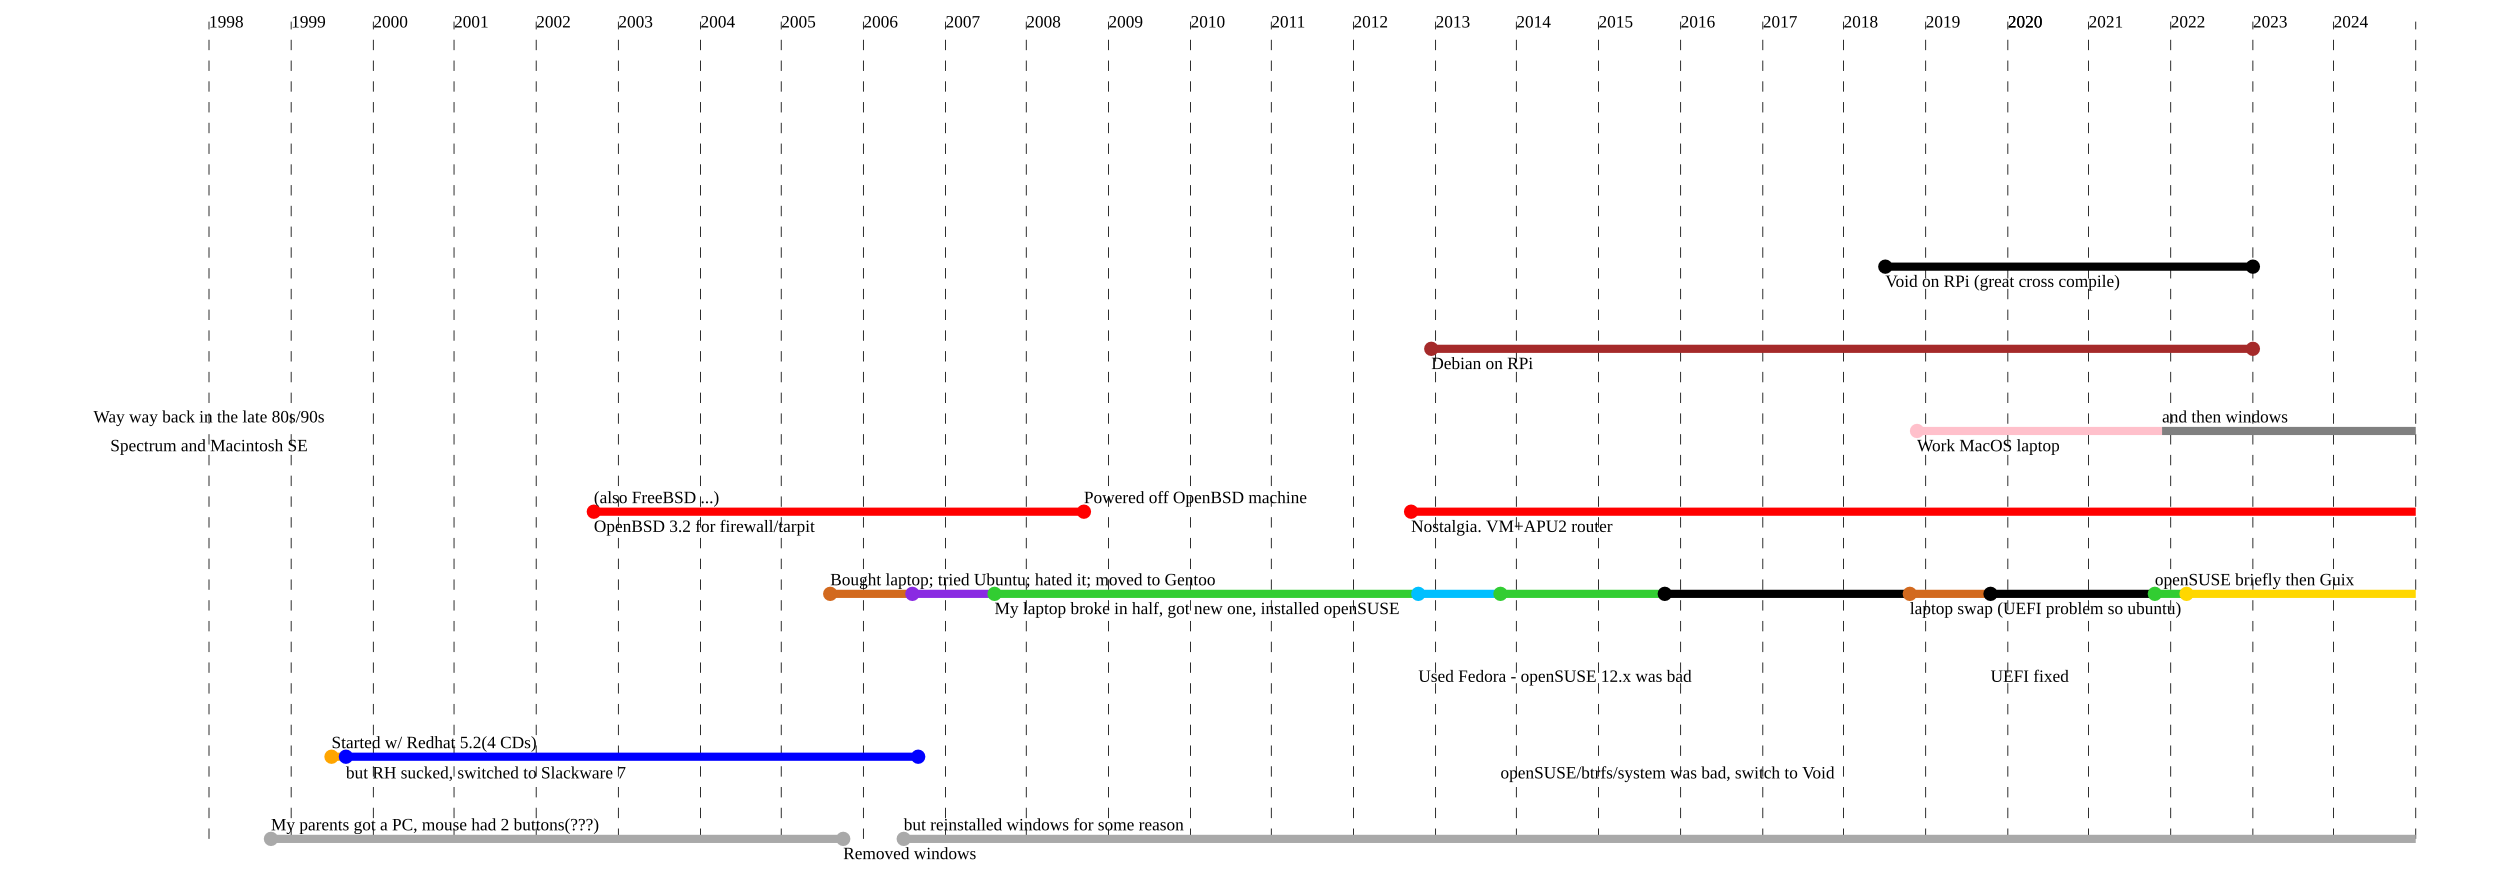
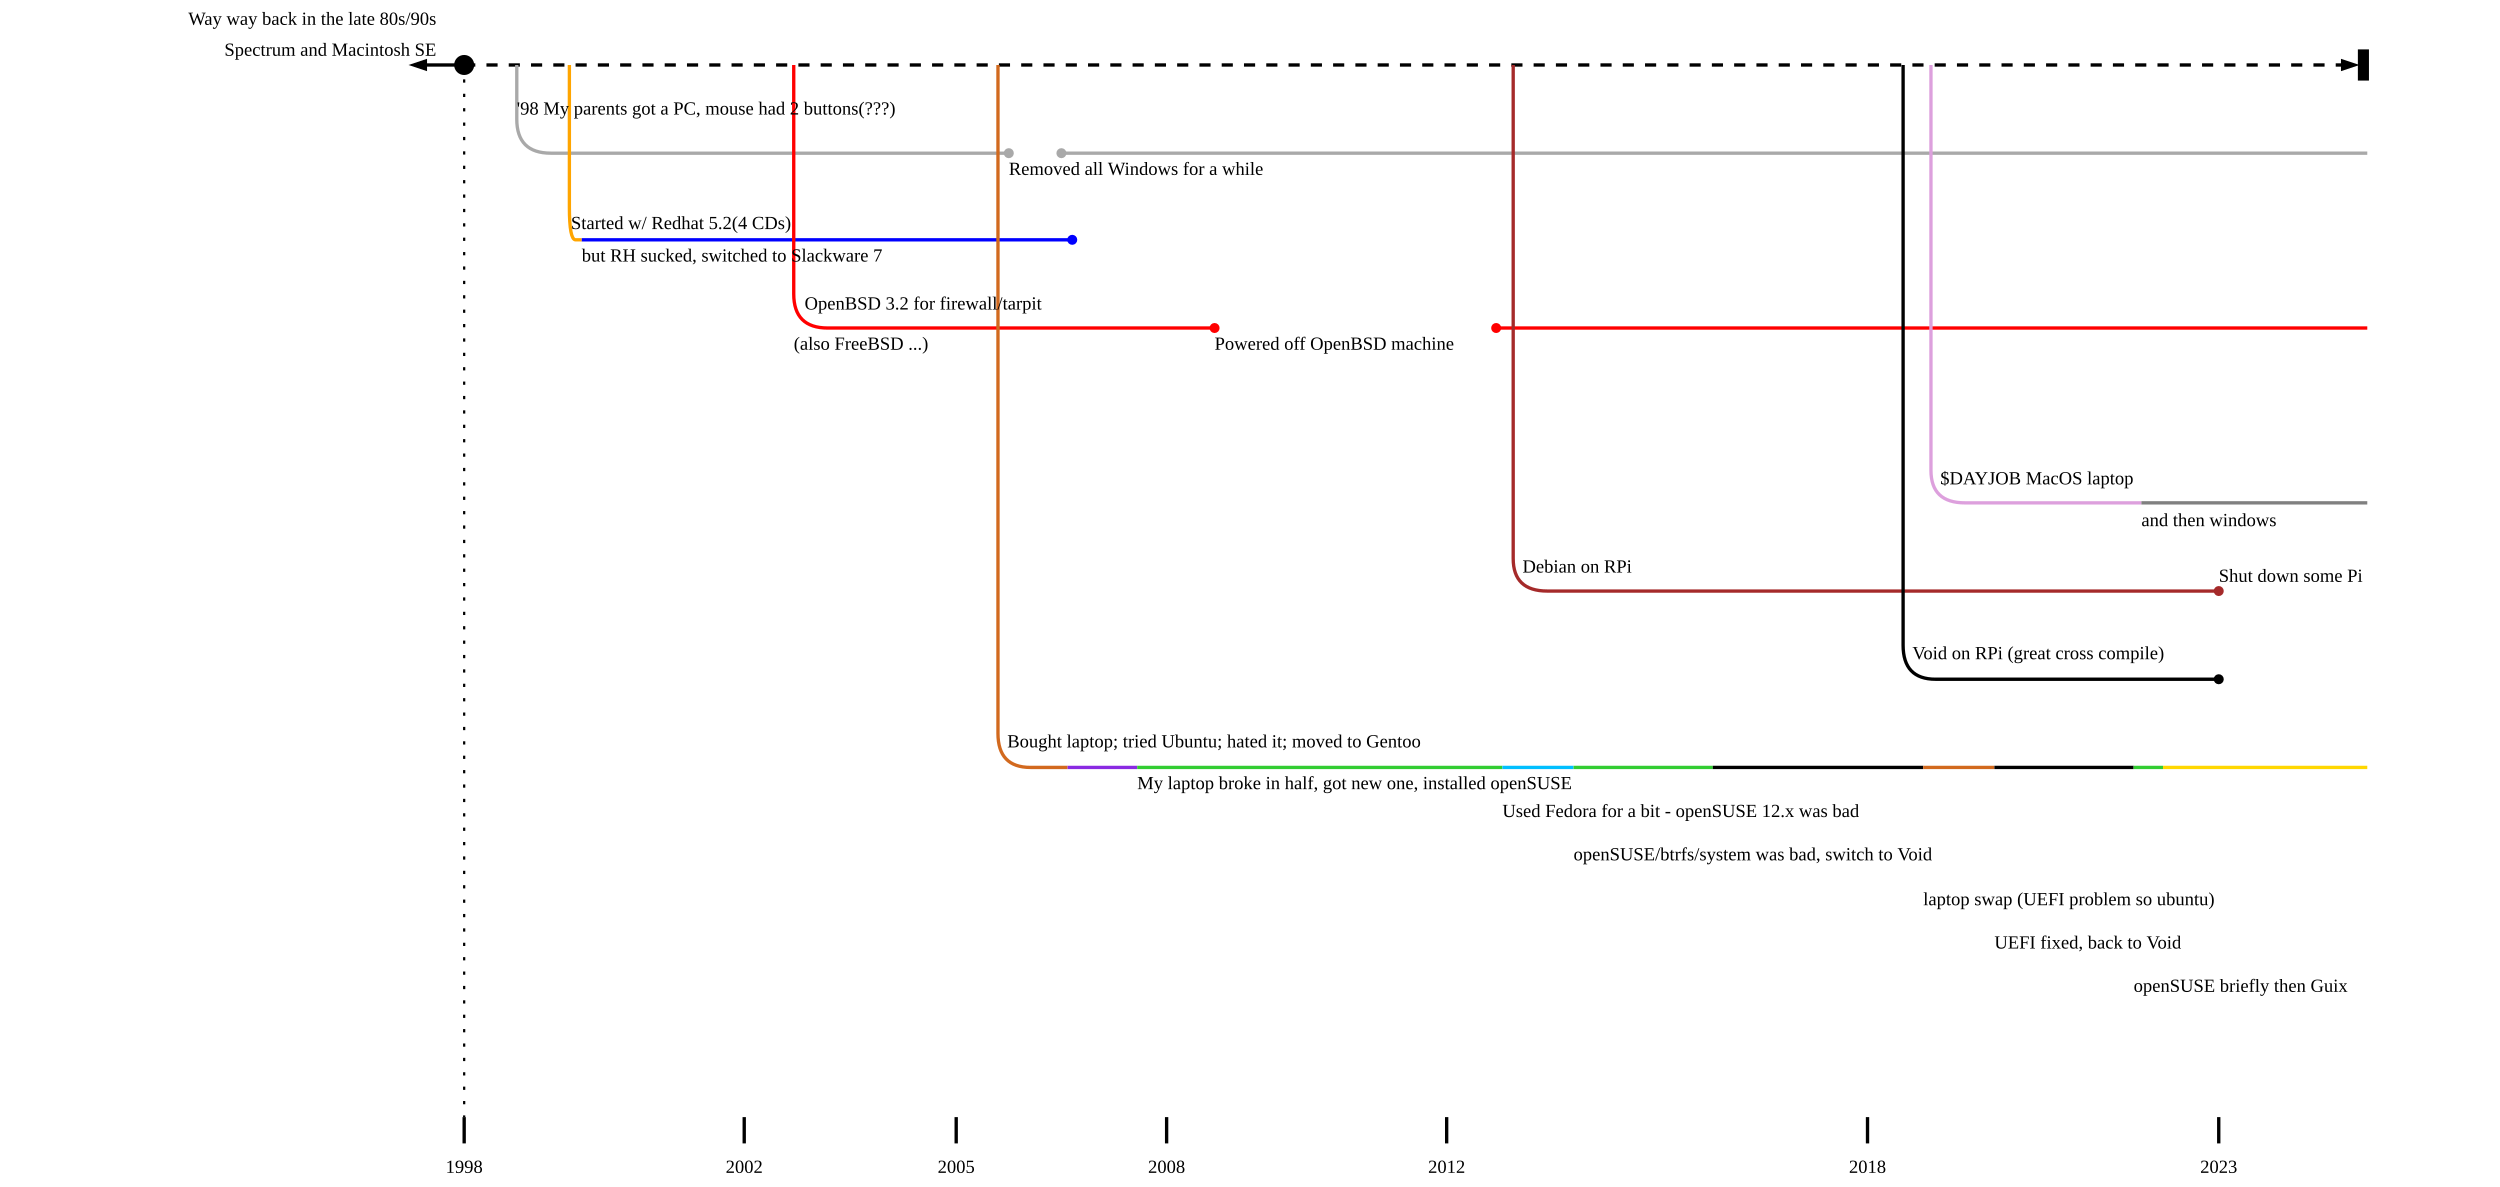
- <svg xmlns="http://www.w3.org/2000/svg" class="pikchr" viewBox="0 0 1734.45 608.508">
-   <path d="M145,582L145,15" style="fill:none;stroke-width:0.567;stroke:rgb(0,0,0);stroke-dasharray:7.2,7.2;" />
-   <path d="M202,582L202,15" style="fill:none;stroke-width:0.567;stroke:rgb(0,0,0);stroke-dasharray:7.2,7.2;" />
-   <path d="M259,582L259,15" style="fill:none;stroke-width:0.567;stroke:rgb(0,0,0);stroke-dasharray:7.2,7.2;" />
-   <path d="M315,582L315,15" style="fill:none;stroke-width:0.567;stroke:rgb(0,0,0);stroke-dasharray:7.2,7.2;" />
-   <path d="M372,582L372,15" style="fill:none;stroke-width:0.567;stroke:rgb(0,0,0);stroke-dasharray:7.2,7.2;" />
-   <path d="M429,582L429,15" style="fill:none;stroke-width:0.567;stroke:rgb(0,0,0);stroke-dasharray:7.2,7.2;" />
-   <path d="M486,582L486,15" style="fill:none;stroke-width:0.567;stroke:rgb(0,0,0);stroke-dasharray:7.2,7.2;" />
-   <path d="M542,582L542,15" style="fill:none;stroke-width:0.567;stroke:rgb(0,0,0);stroke-dasharray:7.2,7.2;" />
-   <path d="M599,582L599,15" style="fill:none;stroke-width:0.567;stroke:rgb(0,0,0);stroke-dasharray:7.2,7.2;" />
-   <path d="M656,582L656,15" style="fill:none;stroke-width:0.567;stroke:rgb(0,0,0);stroke-dasharray:7.2,7.2;" />
-   <path d="M712,582L712,15" style="fill:none;stroke-width:0.567;stroke:rgb(0,0,0);stroke-dasharray:7.2,7.2;" />
-   <path d="M769,582L769,15" style="fill:none;stroke-width:0.567;stroke:rgb(0,0,0);stroke-dasharray:7.2,7.2;" />
-   <path d="M826,582L826,15" style="fill:none;stroke-width:0.567;stroke:rgb(0,0,0);stroke-dasharray:7.2,7.2;" />
-   <path d="M882,582L882,15" style="fill:none;stroke-width:0.567;stroke:rgb(0,0,0);stroke-dasharray:7.2,7.2;" />
-   <path d="M939,582L939,15" style="fill:none;stroke-width:0.567;stroke:rgb(0,0,0);stroke-dasharray:7.2,7.2;" />
-   <path d="M996,582L996,15" style="fill:none;stroke-width:0.567;stroke:rgb(0,0,0);stroke-dasharray:7.2,7.2;" />
-   <path d="M1052,582L1052,15" style="fill:none;stroke-width:0.567;stroke:rgb(0,0,0);stroke-dasharray:7.2,7.2;" />
-   <path d="M1109,582L1109,15" style="fill:none;stroke-width:0.567;stroke:rgb(0,0,0);stroke-dasharray:7.2,7.2;" />
-   <path d="M1166,582L1166,15" style="fill:none;stroke-width:0.567;stroke:rgb(0,0,0);stroke-dasharray:7.2,7.2;" />
-   <path d="M1223,582L1223,15" style="fill:none;stroke-width:0.567;stroke:rgb(0,0,0);stroke-dasharray:7.2,7.2;" />
-   <path d="M1279,582L1279,15" style="fill:none;stroke-width:0.567;stroke:rgb(0,0,0);stroke-dasharray:7.2,7.2;" />
-   <path d="M1336,582L1336,15" style="fill:none;stroke-width:0.567;stroke:rgb(0,0,0);stroke-dasharray:7.2,7.2;" />
-   <path d="M1393,582L1393,15" style="fill:none;stroke-width:0.567;stroke:rgb(0,0,0);stroke-dasharray:7.2,7.2;" />
-   <path d="M1449,582L1449,15" style="fill:none;stroke-width:0.567;stroke:rgb(0,0,0);stroke-dasharray:7.2,7.2;" />
-   <path d="M1506,582L1506,15" style="fill:none;stroke-width:0.567;stroke:rgb(0,0,0);stroke-dasharray:7.2,7.2;" />
-   <path d="M1563,582L1563,15" style="fill:none;stroke-width:0.567;stroke:rgb(0,0,0);stroke-dasharray:7.2,7.2;" />
-   <path d="M1619,582L1619,15" style="fill:none;stroke-width:0.567;stroke:rgb(0,0,0);stroke-dasharray:7.2,7.2;" />
-   <path d="M1676,582L1676,15" style="fill:none;stroke-width:0.567;stroke:rgb(0,0,0);stroke-dasharray:7.2,7.2;" />
-   <text x="145" y="15" text-anchor="start" fill="rgb(0,0,0)" dominant-baseline="central">1998</text>
-   <text x="202" y="15" text-anchor="start" fill="rgb(0,0,0)" dominant-baseline="central">1999</text>
-   <text x="259" y="15" text-anchor="start" fill="rgb(0,0,0)" dominant-baseline="central">2000</text>
-   <text x="315" y="15" text-anchor="start" fill="rgb(0,0,0)" dominant-baseline="central">2001</text>
-   <text x="372" y="15" text-anchor="start" fill="rgb(0,0,0)" dominant-baseline="central">2002</text>
-   <text x="429" y="15" text-anchor="start" fill="rgb(0,0,0)" dominant-baseline="central">2003</text>
-   <text x="486" y="15" text-anchor="start" fill="rgb(0,0,0)" dominant-baseline="central">2004</text>
-   <text x="542" y="15" text-anchor="start" fill="rgb(0,0,0)" dominant-baseline="central">2005</text>
-   <text x="599" y="15" text-anchor="start" fill="rgb(0,0,0)" dominant-baseline="central">2006</text>
-   <text x="656" y="15" text-anchor="start" fill="rgb(0,0,0)" dominant-baseline="central">2007</text>
-   <text x="712" y="15" text-anchor="start" fill="rgb(0,0,0)" dominant-baseline="central">2008</text>
-   <text x="769" y="15" text-anchor="start" fill="rgb(0,0,0)" dominant-baseline="central">2009</text>
-   <text x="826" y="15" text-anchor="start" fill="rgb(0,0,0)" dominant-baseline="central">2010</text>
-   <text x="882" y="15" text-anchor="start" fill="rgb(0,0,0)" dominant-baseline="central">2011</text>
-   <text x="939" y="15" text-anchor="start" fill="rgb(0,0,0)" dominant-baseline="central">2012</text>
-   <text x="996" y="15" text-anchor="start" fill="rgb(0,0,0)" dominant-baseline="central">2013</text>
-   <text x="1052" y="15" text-anchor="start" fill="rgb(0,0,0)" dominant-baseline="central">2014</text>
-   <text x="1109" y="15" text-anchor="start" fill="rgb(0,0,0)" dominant-baseline="central">2015</text>
-   <text x="1166" y="15" text-anchor="start" fill="rgb(0,0,0)" dominant-baseline="central">2016</text>
-   <text x="1223" y="15" text-anchor="start" fill="rgb(0,0,0)" dominant-baseline="central">2017</text>
-   <text x="1279" y="15" text-anchor="start" fill="rgb(0,0,0)" dominant-baseline="central">2018</text>
-   <text x="1336" y="15" text-anchor="start" fill="rgb(0,0,0)" dominant-baseline="central">2019</text>
-   <text x="1393" y="15" text-anchor="start" fill="rgb(0,0,0)" dominant-baseline="central">2020</text>
-   <text x="1393" y="15" text-anchor="start" fill="rgb(0,0,0)" dominant-baseline="central">2020</text>
-   <text x="1449" y="15" text-anchor="start" fill="rgb(0,0,0)" dominant-baseline="central">2021</text>
-   <text x="1506" y="15" text-anchor="start" fill="rgb(0,0,0)" dominant-baseline="central">2022</text>
-   <text x="1563" y="15" text-anchor="start" fill="rgb(0,0,0)" dominant-baseline="central">2023</text>
-   <text x="1619" y="15" text-anchor="start" fill="rgb(0,0,0)" dominant-baseline="central">2024</text>
-   <circle cx="188" cy="582" r="2.16" style="fill:rgb(169,169,169);stroke-width:5.669;stroke:rgb(169,169,169);" />
-   <path d="M188,582L585,582" style="fill:none;stroke-width:5.669;stroke:rgb(169,169,169);" />
-   <circle cx="585" cy="582" r="2.16" style="fill:rgb(169,169,169);stroke-width:5.669;stroke:rgb(169,169,169);" />
-   <circle cx="627" cy="582" r="2.16" style="fill:rgb(169,169,169);stroke-width:5.669;stroke:rgb(169,169,169);" />
-   <path d="M627,582L1676,582" style="fill:none;stroke-width:5.669;stroke:rgb(169,169,169);" />
-   <circle cx="230" cy="525" r="2.16" style="fill:rgb(255,165,0);stroke-width:5.669;stroke:rgb(255,165,0);" />
-   <path d="M230,525L240,525" style="fill:none;stroke-width:5.669;stroke:rgb(255,165,0);" />
-   <circle cx="240" cy="525" r="2.16" style="fill:rgb(0,0,255);stroke-width:5.669;stroke:rgb(0,0,255);" />
-   <path d="M240,525L637,525" style="fill:none;stroke-width:5.669;stroke:rgb(0,0,255);" />
-   <circle cx="637" cy="525" r="2.16" style="fill:rgb(0,0,255);stroke-width:5.669;stroke:rgb(0,0,255);" />
-   <circle cx="576" cy="412" r="2.16" style="fill:rgb(210,105,30);stroke-width:5.669;stroke:rgb(210,105,30);" />
-   <path d="M576,412L633,412" style="fill:none;stroke-width:5.669;stroke:rgb(210,105,30);" />
-   <circle cx="633" cy="412" r="2.16" style="fill:rgb(138,43,226);stroke-width:5.669;stroke:rgb(138,43,226);" />
-   <path d="M633,412L690,412" style="fill:none;stroke-width:5.669;stroke:rgb(138,43,226);" />
-   <circle cx="690" cy="412" r="2.16" style="fill:rgb(50,205,50);stroke-width:5.669;stroke:rgb(50,205,50);" />
-   <path d="M690,412L984,412" style="fill:none;stroke-width:5.669;stroke:rgb(50,205,50);" />
-   <circle cx="984" cy="412" r="2.16" style="fill:rgb(0,191,255);stroke-width:5.669;stroke:rgb(0,191,255);" />
-   <path d="M984,412L1041,412" style="fill:none;stroke-width:5.669;stroke:rgb(0,191,255);" />
-   <circle cx="1041" cy="412" r="2.16" style="fill:rgb(50,205,50);stroke-width:5.669;stroke:rgb(50,205,50);" />
-   <path d="M1041,412L1155,412" style="fill:none;stroke-width:5.669;stroke:rgb(50,205,50);" />
-   <circle cx="1155" cy="412" r="2.16" style="fill:rgb(0,0,0);stroke-width:5.669;stroke:rgb(0,0,0);" />
-   <path d="M1155,412L1325,412" style="fill:none;stroke-width:5.669;stroke:rgb(0,0,0);" />
-   <circle cx="1325" cy="412" r="2.16" style="fill:rgb(210,105,30);stroke-width:5.669;stroke:rgb(210,105,30);" />
-   <path d="M1325,412L1381,412" style="fill:none;stroke-width:5.669;stroke:rgb(210,105,30);" />
-   <circle cx="1381" cy="412" r="2.16" style="fill:rgb(0,0,0);stroke-width:5.669;stroke:rgb(0,0,0);" />
-   <path d="M1381,412L1495,412" style="fill:none;stroke-width:5.669;stroke:rgb(0,0,0);" />
-   <circle cx="1495" cy="412" r="2.16" style="fill:rgb(50,205,50);stroke-width:5.669;stroke:rgb(50,205,50);" />
-   <path d="M1495,412L1517,412" style="fill:none;stroke-width:5.669;stroke:rgb(50,205,50);" />
-   <circle cx="1517" cy="412" r="2.16" style="fill:rgb(255,215,0);stroke-width:5.669;stroke:rgb(255,215,0);" />
-   <path d="M1517,412L1676,412" style="fill:none;stroke-width:5.669;stroke:rgb(255,215,0);" />
-   <circle cx="412" cy="355" r="2.16" style="fill:rgb(255,0,0);stroke-width:5.669;stroke:rgb(255,0,0);" />
-   <path d="M412,355L752,355" style="fill:none;stroke-width:5.669;stroke:rgb(255,0,0);" />
-   <circle cx="752" cy="355" r="2.16" style="fill:rgb(255,0,0);stroke-width:5.669;stroke:rgb(255,0,0);" />
-   <circle cx="979" cy="355" r="2.16" style="fill:rgb(255,0,0);stroke-width:5.669;stroke:rgb(255,0,0);" />
-   <path d="M979,355L1676,355" style="fill:none;stroke-width:5.669;stroke:rgb(255,0,0);" />
-   <circle cx="1330" cy="299" r="2.16" style="fill:rgb(255,192,203);stroke-width:5.669;stroke:rgb(255,192,203);" />
-   <path d="M1330,299L1500,299" style="fill:none;stroke-width:5.669;stroke:rgb(255,192,203);" />
-   <path d="M1500,299L1676,299" style="fill:none;stroke-width:5.669;stroke:rgb(128,128,128);" />
-   <circle cx="993" cy="242" r="2.16" style="fill:rgb(165,42,42);stroke-width:5.669;stroke:rgb(165,42,42);" />
-   <path d="M993,242L1563,242" style="fill:none;stroke-width:5.669;stroke:rgb(165,42,42);" />
-   <circle cx="1563" cy="242" r="2.16" style="fill:rgb(165,42,42);stroke-width:5.669;stroke:rgb(165,42,42);" />
-   <circle cx="1308" cy="185" r="2.16" style="fill:rgb(0,0,0);stroke-width:5.669;stroke:rgb(0,0,0);" />
-   <path d="M1308,185L1563,185" style="fill:none;stroke-width:5.669;stroke:rgb(0,0,0);" />
-   <circle cx="1563" cy="185" r="2.16" style="fill:rgb(0,0,0);stroke-width:5.669;stroke:rgb(0,0,0);" />
-   <text x="145" y="289" text-anchor="middle" fill="rgb(0,0,0)" dominant-baseline="central">Way way back in the late 80s/90s</text>
-   <text x="145" y="309" text-anchor="middle" fill="rgb(0,0,0)" dominant-baseline="central">Spectrum and Macintosh SE</text>
-   <text x="993" y="252" text-anchor="start" fill="rgb(0,0,0)" dominant-baseline="central">Debian on RPi</text>
-   <text x="1308" y="195" text-anchor="start" fill="rgb(0,0,0)" dominant-baseline="central">Void on RPi (great cross compile)</text>
-   <text x="188" y="572" text-anchor="start" fill="rgb(0,0,0)" dominant-baseline="central">My parents got a PC, mouse had 2 buttons(???)</text>
-   <text x="585" y="592" text-anchor="start" fill="rgb(0,0,0)" dominant-baseline="central">Removed windows</text>
-   <text x="627" y="572" text-anchor="start" fill="rgb(0,0,0)" dominant-baseline="central">but reinstalled windows for some reason</text>
-   <text x="230" y="515" text-anchor="start" fill="rgb(0,0,0)" dominant-baseline="central">Started w/ Redhat 5.2(4 CDs)</text>
-   <text x="240" y="536" text-anchor="start" fill="rgb(0,0,0)" dominant-baseline="central">but RH sucked, switched to Slackware 7</text>
-   <text x="576" y="402" text-anchor="start" fill="rgb(0,0,0)" dominant-baseline="central">Bought laptop; tried Ubuntu; hated it; moved to Gentoo</text>
-   <text x="690" y="422" text-anchor="start" fill="rgb(0,0,0)" dominant-baseline="central">My laptop broke in half, got new one, installed openSUSE</text>
-   <text x="412" y="365" text-anchor="start" fill="rgb(0,0,0)" dominant-baseline="central">OpenBSD 3.2 for firewall/tarpit</text>
-   <text x="752" y="345" text-anchor="start" fill="rgb(0,0,0)" dominant-baseline="central">Powered off OpenBSD machine</text>
-   <text x="979" y="365" text-anchor="start" fill="rgb(0,0,0)" dominant-baseline="central">Nostalgia. VM+APU2 router</text>
-   <text x="412" y="345" text-anchor="start" fill="rgb(0,0,0)" dominant-baseline="central">(also FreeBSD ...)</text>
-   <text x="1330" y="309" text-anchor="start" fill="rgb(0,0,0)" dominant-baseline="central">Work MacOS laptop</text>
-   <text x="1500" y="289" text-anchor="start" fill="rgb(0,0,0)" dominant-baseline="central">and then windows</text>
-   <text x="984" y="469" text-anchor="start" fill="rgb(0,0,0)" dominant-baseline="central">Used Fedora - openSUSE 12.x was bad</text>
-   <text x="1041" y="536" text-anchor="start" fill="rgb(0,0,0)" dominant-baseline="central">openSUSE/btrfs/system was bad, switch to Void</text>
-   <text x="1325" y="422" text-anchor="start" fill="rgb(0,0,0)" dominant-baseline="central">laptop swap (UEFI problem so ubuntu)</text>
-   <text x="1381" y="469" text-anchor="start" fill="rgb(0,0,0)" dominant-baseline="central">UEFI fixed</text>
-   <text x="1495" y="402" text-anchor="start" fill="rgb(0,0,0)" dominant-baseline="central">openSUSE briefly then Guix</text>
+ <svg xmlns="http://www.w3.org/2000/svg" class="pikchr" viewBox="0 0 1615.78 767.163">
+   <circle cx="300" cy="42" r="5.4" style="fill:rgb(0,0,0);stroke-width:2.16;stroke:rgb(0,0,0);" />
+   <path d="M1525,51L1530,51L1530,33L1525,33Z" style="fill:rgb(0,0,0);stroke-width:2.16;stroke:rgb(0,0,0);" />
+   <polygon points="1525,42 1513,46 1513,38" style="fill:rgb(0,0,0)" />
+   <path d="M300,42L1519,42" style="fill:none;stroke-width:2.16;stroke:rgb(0,0,0);stroke-dasharray:7.2,7.2;" />
+   <polygon points="264,42 276,38 276,46" style="fill:rgb(0,0,0)" />
+   <path d="M300,42L270,42" style="fill:none;stroke-width:2.16;stroke:rgb(0,0,0);" />
+   <path d="M300,42L300,722" style="fill:none;stroke-width:1.447;stroke:rgb(0,0,0);stroke-dasharray:2.1,7.2;" />
+   <path d="M300,722L300,739" style="fill:none;stroke-width:2.16;stroke:rgb(0,0,0);" />
+   <text x="300" y="754" text-anchor="middle" fill="rgb(0,0,0)" dominant-baseline="central">1998</text>
+   <path d="M481,722L481,739" style="fill:none;stroke-width:2.16;stroke:rgb(0,0,0);" />
+   <text x="481" y="754" text-anchor="middle" fill="rgb(0,0,0)" dominant-baseline="central">2002</text>
+   <path d="M618,722L618,739" style="fill:none;stroke-width:2.16;stroke:rgb(0,0,0);" />
+   <text x="618" y="754" text-anchor="middle" fill="rgb(0,0,0)" dominant-baseline="central">2005</text>
+   <path d="M754,722L754,739" style="fill:none;stroke-width:2.16;stroke:rgb(0,0,0);" />
+   <text x="754" y="754" text-anchor="middle" fill="rgb(0,0,0)" dominant-baseline="central">2008</text>
+   <path d="M935,722L935,739" style="fill:none;stroke-width:2.16;stroke:rgb(0,0,0);" />
+   <text x="935" y="754" text-anchor="middle" fill="rgb(0,0,0)" dominant-baseline="central">2012</text>
+   <path d="M1207,722L1207,739" style="fill:none;stroke-width:2.16;stroke:rgb(0,0,0);" />
+   <text x="1207" y="754" text-anchor="middle" fill="rgb(0,0,0)" dominant-baseline="central">2018</text>
+   <path d="M1434,722L1434,739" style="fill:none;stroke-width:2.16;stroke:rgb(0,0,0);" />
+   <text x="1434" y="754" text-anchor="middle" fill="rgb(0,0,0)" dominant-baseline="central">2023</text>
+   <path d="M334,42 L 334,77 Q 334,99 356,99 L 630,99 L 652,99" style="fill:none;stroke-width:2.16;stroke:rgb(169,169,169);" />
+   <circle cx="652" cy="99" r="2.16" style="fill:rgb(169,169,169);stroke-width:2.16;stroke:rgb(169,169,169);" />
+   <circle cx="686" cy="99" r="2.16" style="fill:rgb(169,169,169);stroke-width:2.16;stroke:rgb(169,169,169);" />
+   <path d="M686,99L1530,99" style="fill:none;stroke-width:2.16;stroke:rgb(169,169,169);" />
+   <path d="M368,42 L 368,134 Q 368,155 372,155 L 376,155" style="fill:none;stroke-width:2.16;stroke:rgb(255,165,0);" />
+   <path d="M376,155L693,155" style="fill:none;stroke-width:2.16;stroke:rgb(0,0,255);" />
+   <circle cx="693" cy="155" r="2.16" style="fill:rgb(0,0,255);stroke-width:2.16;stroke:rgb(0,0,255);" />
+   <path d="M513,42 L 513,190 Q 513,212 535,212 L 764,212 L 785,212" style="fill:none;stroke-width:2.16;stroke:rgb(255,0,0);" />
+   <circle cx="785" cy="212" r="2.16" style="fill:rgb(255,0,0);stroke-width:2.16;stroke:rgb(255,0,0);" />
+   <circle cx="967" cy="212" r="2.16" style="fill:rgb(255,0,0);stroke-width:2.16;stroke:rgb(255,0,0);" />
+   <path d="M967,212L1530,212" style="fill:none;stroke-width:2.16;stroke:rgb(255,0,0);" />
+   <path d="M645,42 L 645,474 Q 645,496 666,496 L 669,496 L 690,496" style="fill:none;stroke-width:2.16;stroke:rgb(210,105,30);" />
+   <path d="M690,496L735,496" style="fill:none;stroke-width:2.16;stroke:rgb(138,43,226);" />
+   <path d="M735,496L971,496" style="fill:none;stroke-width:2.16;stroke:rgb(50,205,50);" />
+   <path d="M971,496L1017,496" style="fill:none;stroke-width:2.16;stroke:rgb(0,191,255);" />
+   <path d="M1017,496L1107,496" style="fill:none;stroke-width:2.16;stroke:rgb(50,205,50);" />
+   <path d="M1107,496L1243,496" style="fill:none;stroke-width:2.16;stroke:rgb(0,0,0);" />
+   <path d="M1243,496L1289,496" style="fill:none;stroke-width:2.16;stroke:rgb(210,105,30);" />
+   <path d="M1289,496L1379,496" style="fill:none;stroke-width:2.16;stroke:rgb(0,0,0);" />
+   <path d="M1379,496L1398,496" style="fill:none;stroke-width:2.16;stroke:rgb(50,205,50);" />
+   <path d="M1398,496L1530,496" style="fill:none;stroke-width:2.16;stroke:rgb(255,215,0);" />
+   <path d="M1248,42 L 1248,304 Q 1248,325 1270,325 L 1362,325 L 1384,325" style="fill:none;stroke-width:2.16;stroke:rgb(221,160,221);" />
+   <path d="M1384,325L1530,325" style="fill:none;stroke-width:2.16;stroke:rgb(128,128,128);" />
+   <path d="M978,42 L 978,361 Q 978,382 1000,382 L 1412,382 L 1434,382" style="fill:none;stroke-width:2.16;stroke:rgb(165,42,42);" />
+   <circle cx="1434" cy="382" r="2.16" style="fill:rgb(165,42,42);stroke-width:2.16;stroke:rgb(165,42,42);" />
+   <path d="M1230,42 L 1230,417 Q 1230,439 1251,439 L 1412,439 L 1434,439" style="fill:none;stroke-width:2.16;stroke:rgb(0,0,0);" />
+   <circle cx="1434" cy="439" r="2.16" style="fill:rgb(0,0,0);stroke-width:2.16;stroke:rgb(0,0,0);" />
+   <text x="282" y="12" text-anchor="end" fill="rgb(0,0,0)" dominant-baseline="central">Way way back in the late 80s/90s</text>
+   <text x="282" y="32" text-anchor="end" fill="rgb(0,0,0)" dominant-baseline="central">Spectrum and Macintosh SE</text>
+   <text x="334" y="70" text-anchor="start" fill="rgb(0,0,0)" dominant-baseline="central">'98 My parents got a PC, mouse had 2 buttons(???)</text>
+   <text x="652" y="109" text-anchor="start" fill="rgb(0,0,0)" dominant-baseline="central">Removed all Windows for a while</text>
+   <text x="369" y="144" text-anchor="start" fill="rgb(0,0,0)" dominant-baseline="central">Started w/ Redhat 5.2(4 CDs)</text>
+   <text x="376" y="165" text-anchor="start" fill="rgb(0,0,0)" dominant-baseline="central">but RH sucked, switched to Slackware 7</text>
+   <text x="520" y="196" text-anchor="start" fill="rgb(0,0,0)" dominant-baseline="central">OpenBSD 3.2 for firewall/tarpit</text>
+   <text x="513" y="222" text-anchor="start" fill="rgb(0,0,0)" dominant-baseline="central">(also FreeBSD ...)</text>
+   <text x="785" y="222" text-anchor="start" fill="rgb(0,0,0)" dominant-baseline="central">Powered off OpenBSD machine</text>
+   <text x="651" y="479" text-anchor="start" fill="rgb(0,0,0)" dominant-baseline="central">Bought laptop; tried Ubuntu; hated it; moved to Gentoo</text>
+   <text x="735" y="506" text-anchor="start" fill="rgb(0,0,0)" dominant-baseline="central">My laptop broke in half, got new one, installed openSUSE</text>
+   <text x="971" y="524" text-anchor="start" fill="rgb(0,0,0)" dominant-baseline="central">Used Fedora for a bit - openSUSE 12.x was bad</text>
+   <text x="1017" y="552" text-anchor="start" fill="rgb(0,0,0)" dominant-baseline="central">openSUSE/btrfs/system was bad, switch to Void</text>
+   <text x="1243" y="581" text-anchor="start" fill="rgb(0,0,0)" dominant-baseline="central">laptop swap (UEFI problem so ubuntu)</text>
+   <text x="1289" y="609" text-anchor="start" fill="rgb(0,0,0)" dominant-baseline="central">UEFI fixed, back to Void</text>
+   <text x="1379" y="637" text-anchor="start" fill="rgb(0,0,0)" dominant-baseline="central">openSUSE briefly then Guix</text>
+   <text x="984" y="366" text-anchor="start" fill="rgb(0,0,0)" dominant-baseline="central">Debian on RPi</text>
+   <text x="1236" y="422" text-anchor="start" fill="rgb(0,0,0)" dominant-baseline="central">Void on RPi (great cross compile)</text>
+   <text x="1434" y="372" text-anchor="start" fill="rgb(0,0,0)" dominant-baseline="central">Shut down some Pi</text>
+   <text x="1254" y="309" text-anchor="start" fill="rgb(0,0,0)" dominant-baseline="central">$DAYJOB MacOS laptop</text>
+   <text x="1384" y="336" text-anchor="start" fill="rgb(0,0,0)" dominant-baseline="central">and then windows</text>
</svg>
